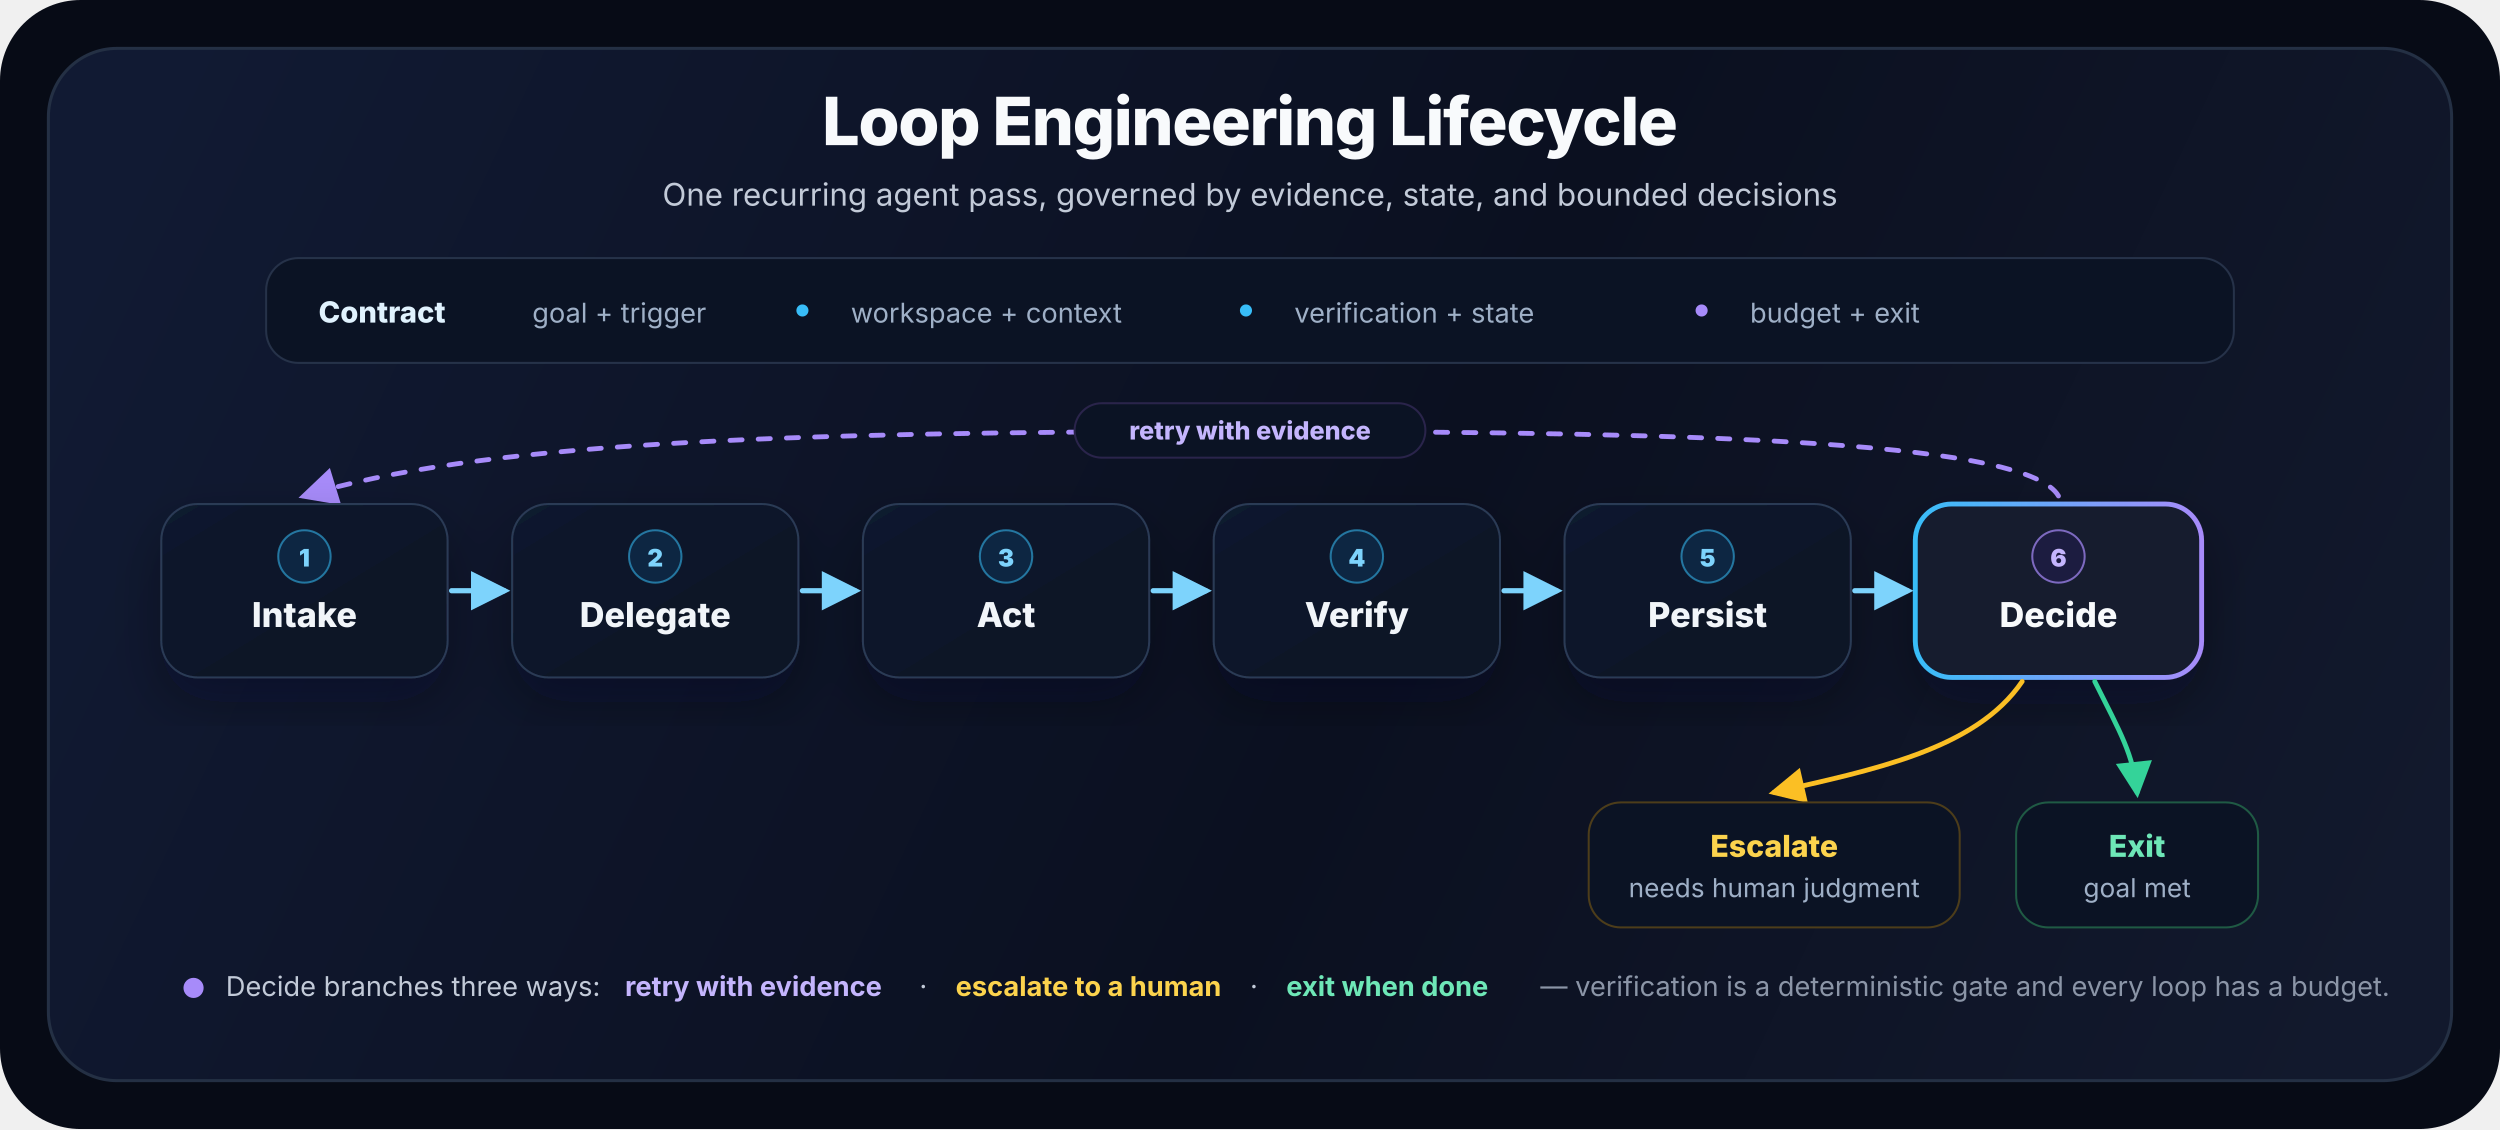
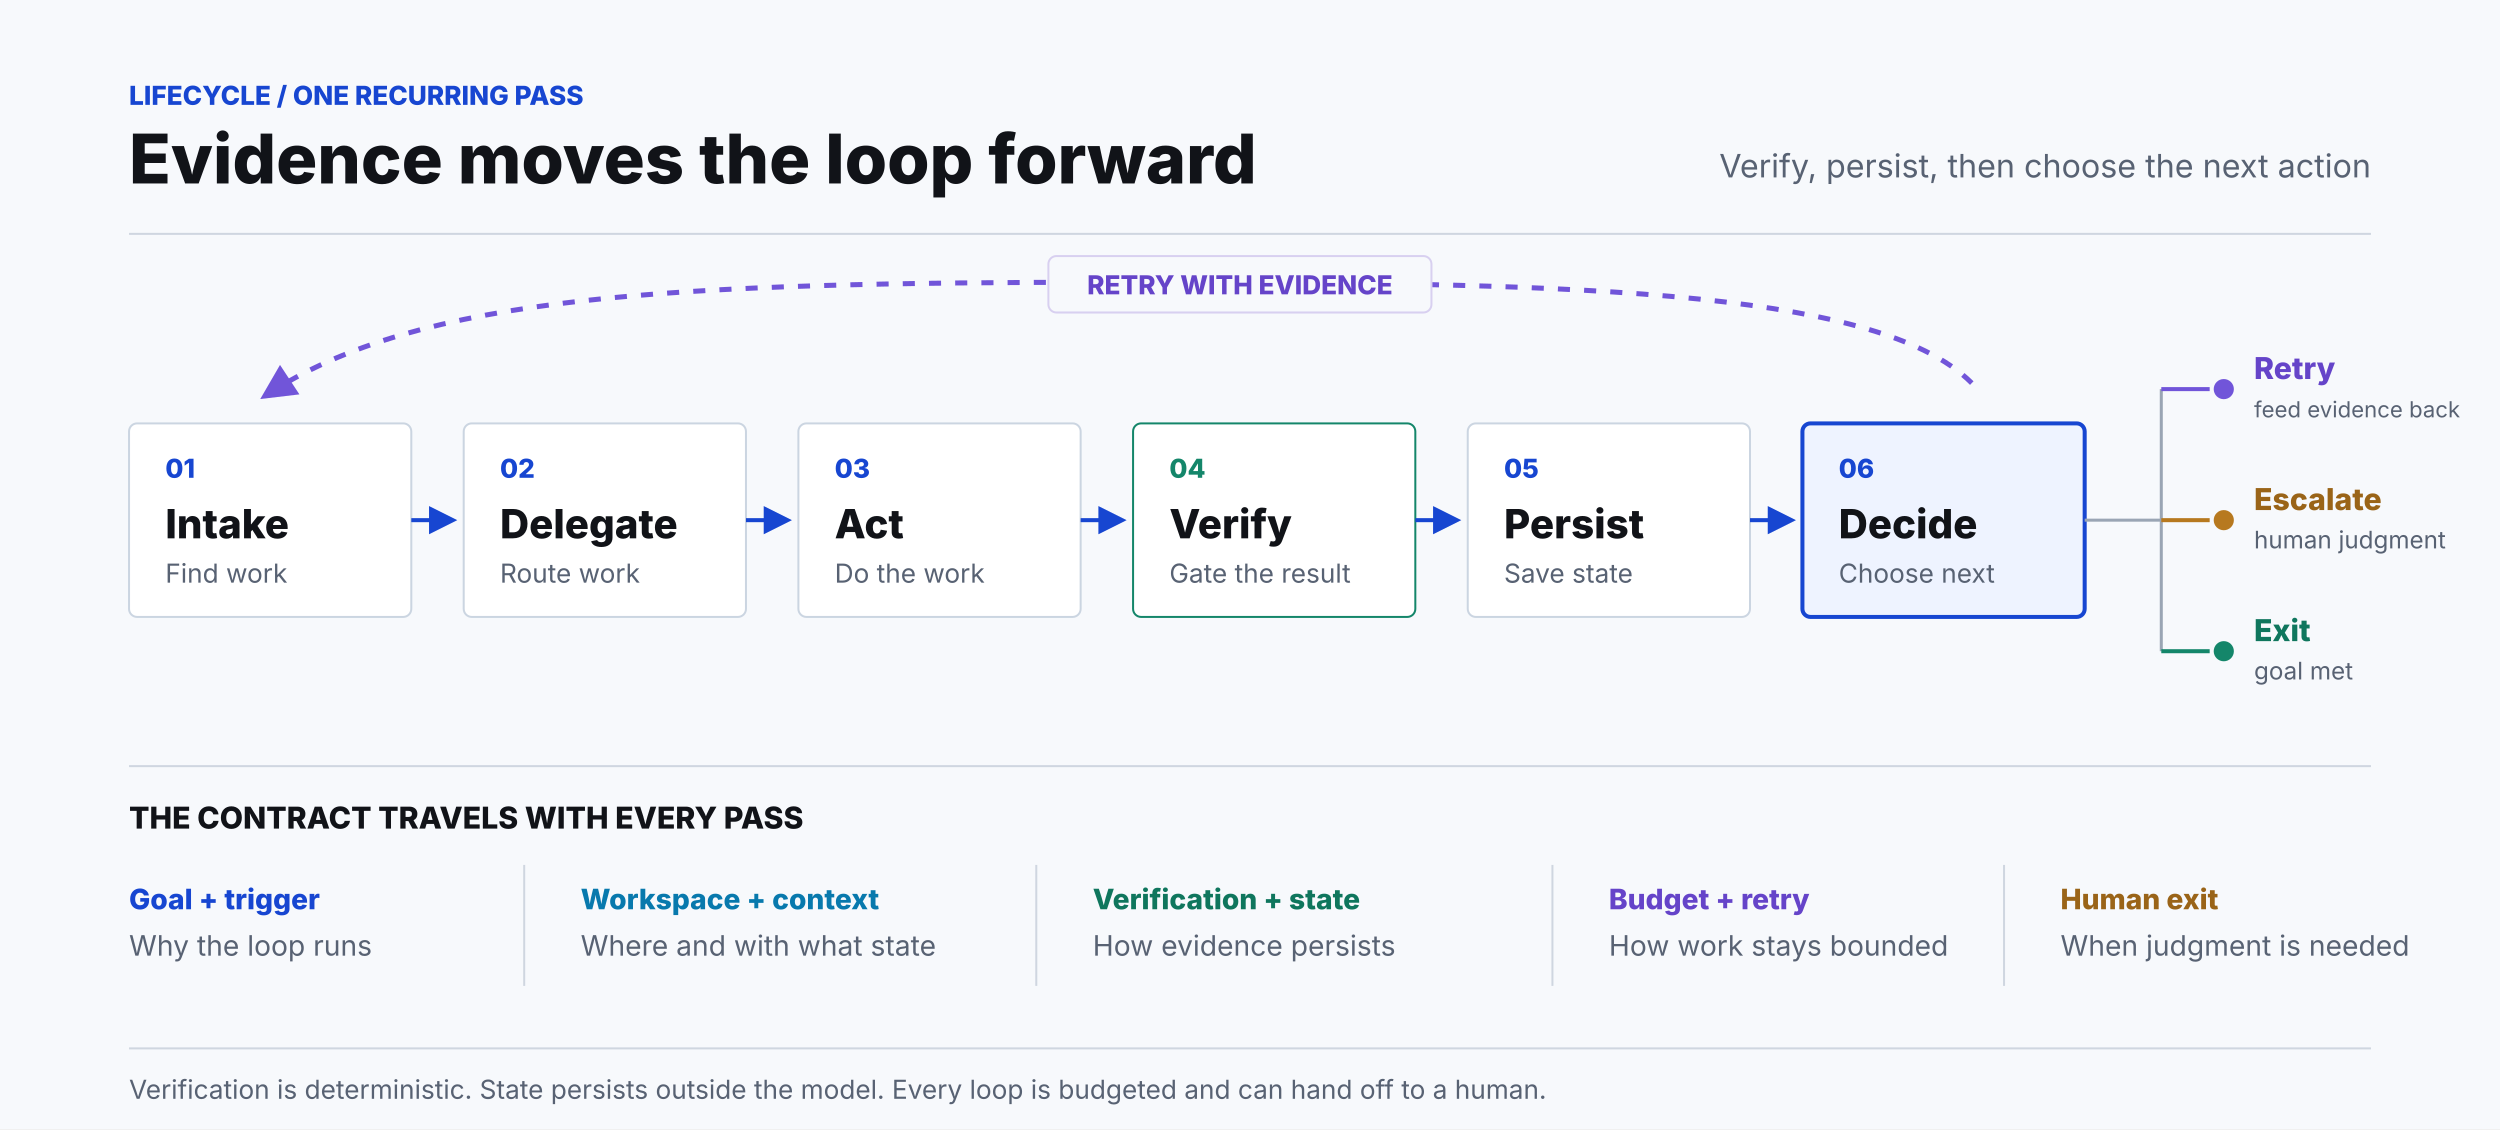
- <svg xmlns="http://www.w3.org/2000/svg" width="1240" height="560" viewBox="0 0 1240 560" role="img" aria-labelledby="title desc" font-family="Inter, ui-sans-serif, system-ui, -apple-system, Segoe UI, sans-serif">
+ <svg xmlns="http://www.w3.org/2000/svg" width="1240" height="560" viewBox="0 0 1240 560" role="img" aria-labelledby="title desc" font-family="Inter, Helvetica Neue, Arial, sans-serif">
  <defs>
-     <linearGradient id="panel" x1="86" y1="28" x2="1154" y2="532" gradientUnits="userSpaceOnUse">
-       <stop offset="0" stop-color="#111a33" />
-       <stop offset="0.56" stop-color="#0b1020" />
-       <stop offset="1" stop-color="#12192d" />
-     </linearGradient>
-     <linearGradient id="accent" x1="0" y1="0" x2="1" y2="0">
-       <stop offset="0" stop-color="#38bdf8" />
-       <stop offset="1" stop-color="#a78bfa" />
-     </linearGradient>
-     <linearGradient id="node" x1="0" y1="0" x2="1" y2="1">
-       <stop offset="0" stop-color="#0f1a2e" />
-       <stop offset="1" stop-color="#0b1324" />
-     </linearGradient>
-     <filter id="cardShadow" x="-18%" y="-28%" width="136%" height="156%" color-interpolation-filters="sRGB">
-       <feDropShadow dx="0" dy="12" stdDeviation="13" flood-color="#020617" flood-opacity="0.30" />
-     </filter>
-     <marker id="arrowCyan" viewBox="0 0 10 10" refX="8.4" refY="5" markerWidth="7.5" markerHeight="7.5" orient="auto">
-       <path d="M0 0L10 5L0 10Z" fill="#7dd3fc" />
+     <marker id="arrow-blue" viewBox="0 0 10 10" refX="8" refY="5" markerWidth="7" markerHeight="7" orient="auto">
+       <path d="M0 0L10 5L0 10Z" fill="#1746d1" />
    </marker>
-     <marker id="arrowGreen" viewBox="0 0 10 10" refX="8.4" refY="5" markerWidth="7.5" markerHeight="7.5" orient="auto">
-       <path d="M0 0L10 5L0 10Z" fill="#34d399" />
-     </marker>
-     <marker id="arrowAmber" viewBox="0 0 10 10" refX="8.4" refY="5" markerWidth="7.5" markerHeight="7.5" orient="auto">
-       <path d="M0 0L10 5L0 10Z" fill="#fbbf24" />
-     </marker>
-     <marker id="arrowViolet" viewBox="0 0 10 10" refX="8.4" refY="5" markerWidth="8" markerHeight="8" orient="auto">
-       <path d="M0 0L10 5L0 10Z" fill="#a78bfa" />
+     <marker id="arrow-violet" viewBox="0 0 10 10" refX="8" refY="5" markerWidth="7" markerHeight="7" orient="auto">
+       <path d="M0 0L10 5L0 10Z" fill="#7155d9" />
    </marker>
  </defs>
-   <rect width="1240" height="560" rx="40" fill="#070b16" />
-   <rect x="24" y="24" width="1192" height="512" rx="34" fill="url(#panel)" stroke="#243044" stroke-width="1.5" />
-   <text x="620" y="72" text-anchor="middle" fill="#f8fafc" font-size="33" font-weight="800" letter-spacing="-0.02em">Loop Engineering Lifecycle</text>
-   <text x="620" y="102" text-anchor="middle" fill="#c2cad8" font-size="15.5">One recurring agent pass, governed by evidence, state, and bounded decisions</text>
-   <g transform="translate(132 128)">
-     <rect x="0" y="0" width="976" height="52" rx="16" fill="#0b1324" stroke="#263249" />
-     <text x="26" y="32" fill="#e0f2fe" font-size="14.5" font-weight="800">Contract</text>
-     <text x="132" y="32" fill="#9fb0c7" font-size="13.5">goal + trigger</text>
-     <circle cx="266" cy="26" r="3" fill="#38bdf8" />
-     <text x="290" y="32" fill="#9fb0c7" font-size="13.5">workspace + context</text>
-     <circle cx="486" cy="26" r="3" fill="#38bdf8" />
-     <text x="510" y="32" fill="#9fb0c7" font-size="13.5">verification + state</text>
-     <circle cx="712" cy="26" r="3" fill="#a78bfa" />
-     <text x="736" y="32" fill="#9fb0c7" font-size="13.5">budget + exit</text>
-   </g>
-   <path d="M1021 246 C1006 220 858 214 620 214 C382 214 236 220 151 246" fill="none" stroke="#a78bfa" stroke-width="2.4" stroke-linecap="round" stroke-dasharray="6 8" marker-end="url(#arrowViolet)" />
-   <rect x="533" y="200" width="174" height="27" rx="13.5" fill="#0b1324" stroke="#2a244b" />
-   <text x="620" y="218" text-anchor="middle" fill="#c4b5fd" font-size="12.5" font-weight="800">retry with evidence</text>
-   <g filter="url(#cardShadow)">
-     <g transform="translate(80 250)">
-       <rect width="142" height="86" rx="18" fill="url(#node)" stroke="#2c3a55" />
-       <circle cx="71" cy="26" r="13" fill="#0f2742" stroke="#38bdf8" stroke-opacity="0.55" />
-       <text x="71" y="31" text-anchor="middle" fill="#7dd3fc" font-size="12" font-weight="850">1</text>
-       <text x="71" y="61" text-anchor="middle" fill="#f1f5f9" font-size="17" font-weight="780">Intake</text>
+   <rect width="1240" height="560" fill="#f7f9fc" />
+   <text x="64" y="52" fill="#1746d1" font-size="13" font-weight="800">LIFECYCLE / ONE RECURRING PASS</text>
+   <text x="64" y="91" fill="#111318" font-size="34" font-weight="800">Evidence moves the loop forward</text>
+   <text x="1176" y="88" text-anchor="end" fill="#586273" font-size="16">Verify, persist, then choose the next action</text>
+   <line x1="64" y1="116" x2="1176" y2="116" stroke="#cfd6e0" />
+   <path d="M978 190C930 142 770 140 552 140S208 146 132 196" fill="none" stroke="#7155d9" stroke-width="2.5" stroke-dasharray="6 7" marker-end="url(#arrow-violet)" />
+   <rect x="520" y="127" width="190" height="28" rx="4" fill="#f7f9fc" stroke="#d8d0f0" />
+   <text x="615" y="146" text-anchor="middle" fill="#6544c9" font-size="13" font-weight="800">RETRY WITH EVIDENCE</text>
+   <g>
+     <g transform="translate(64 210)">
+       <rect width="140" height="96" rx="4" fill="#ffffff" stroke="#cbd5e1" />
+       <text x="18" y="27" fill="#1746d1" font-size="13" font-weight="800">01</text>
+       <text x="18" y="57" fill="#111318" font-size="20" font-weight="800">Intake</text>
+       <text x="18" y="79" fill="#586273" font-size="13">Find work</text>
    </g>
-     <g transform="translate(254 250)">
-       <rect width="142" height="86" rx="18" fill="url(#node)" stroke="#2c3a55" />
-       <circle cx="71" cy="26" r="13" fill="#0f2742" stroke="#38bdf8" stroke-opacity="0.55" />
-       <text x="71" y="31" text-anchor="middle" fill="#7dd3fc" font-size="12" font-weight="850">2</text>
-       <text x="71" y="61" text-anchor="middle" fill="#f1f5f9" font-size="17" font-weight="780">Delegate</text>
+     <g transform="translate(230 210)">
+       <rect width="140" height="96" rx="4" fill="#ffffff" stroke="#cbd5e1" />
+       <text x="18" y="27" fill="#1746d1" font-size="13" font-weight="800">02</text>
+       <text x="18" y="57" fill="#111318" font-size="20" font-weight="800">Delegate</text>
+       <text x="18" y="79" fill="#586273" font-size="13">Route work</text>
    </g>
-     <g transform="translate(428 250)">
-       <rect width="142" height="86" rx="18" fill="url(#node)" stroke="#2c3a55" />
-       <circle cx="71" cy="26" r="13" fill="#0f2742" stroke="#38bdf8" stroke-opacity="0.55" />
-       <text x="71" y="31" text-anchor="middle" fill="#7dd3fc" font-size="12" font-weight="850">3</text>
-       <text x="71" y="61" text-anchor="middle" fill="#f1f5f9" font-size="17" font-weight="780">Act</text>
+     <g transform="translate(396 210)">
+       <rect width="140" height="96" rx="4" fill="#ffffff" stroke="#cbd5e1" />
+       <text x="18" y="27" fill="#1746d1" font-size="13" font-weight="800">03</text>
+       <text x="18" y="57" fill="#111318" font-size="20" font-weight="800">Act</text>
+       <text x="18" y="79" fill="#586273" font-size="13">Do the work</text>
    </g>
-     <g transform="translate(602 250)">
-       <rect width="142" height="86" rx="18" fill="url(#node)" stroke="#2c3a55" />
-       <circle cx="71" cy="26" r="13" fill="#0f2742" stroke="#38bdf8" stroke-opacity="0.55" />
-       <text x="71" y="31" text-anchor="middle" fill="#7dd3fc" font-size="12" font-weight="850">4</text>
-       <text x="71" y="61" text-anchor="middle" fill="#f1f5f9" font-size="17" font-weight="780">Verify</text>
+     <g transform="translate(562 210)">
+       <rect width="140" height="96" rx="4" fill="#ffffff" stroke="#14866a" />
+       <text x="18" y="27" fill="#14866a" font-size="13" font-weight="800">04</text>
+       <text x="18" y="57" fill="#111318" font-size="20" font-weight="800">Verify</text>
+       <text x="18" y="79" fill="#586273" font-size="13">Gate the result</text>
    </g>
-     <g transform="translate(776 250)">
-       <rect width="142" height="86" rx="18" fill="url(#node)" stroke="#2c3a55" />
-       <circle cx="71" cy="26" r="13" fill="#0f2742" stroke="#38bdf8" stroke-opacity="0.55" />
-       <text x="71" y="31" text-anchor="middle" fill="#7dd3fc" font-size="12" font-weight="850">5</text>
-       <text x="71" y="61" text-anchor="middle" fill="#f1f5f9" font-size="17" font-weight="780">Persist</text>
+     <g transform="translate(728 210)">
+       <rect width="140" height="96" rx="4" fill="#ffffff" stroke="#cbd5e1" />
+       <text x="18" y="27" fill="#1746d1" font-size="13" font-weight="800">05</text>
+       <text x="18" y="57" fill="#111318" font-size="20" font-weight="800">Persist</text>
+       <text x="18" y="79" fill="#586273" font-size="13">Save state</text>
    </g>
-     <g transform="translate(950 250)">
-       <rect width="142" height="86" rx="18" fill="#131a2e" stroke="url(#accent)" stroke-width="2.4" />
-       <circle cx="71" cy="26" r="13" fill="#1f1d3f" stroke="#a78bfa" stroke-opacity="0.7" />
-       <text x="71" y="31" text-anchor="middle" fill="#c4b5fd" font-size="12" font-weight="850">6</text>
-       <text x="71" y="61" text-anchor="middle" fill="#f8fafc" font-size="17" font-weight="820">Decide</text>
+     <g transform="translate(894 210)">
+       <rect width="140" height="96" rx="4" fill="#eef3ff" stroke="#1746d1" stroke-width="2" />
+       <text x="18" y="27" fill="#1746d1" font-size="13" font-weight="800">06</text>
+       <text x="18" y="57" fill="#111318" font-size="20" font-weight="800">Decide</text>
+       <text x="18" y="79" fill="#586273" font-size="13">Choose next</text>
    </g>
  </g>
-   <g stroke="#7dd3fc" stroke-width="2.6" stroke-linecap="round">
-     <line x1="224" y1="293" x2="250" y2="293" marker-end="url(#arrowCyan)" />
-     <line x1="398" y1="293" x2="424" y2="293" marker-end="url(#arrowCyan)" />
-     <line x1="572" y1="293" x2="598" y2="293" marker-end="url(#arrowCyan)" />
-     <line x1="746" y1="293" x2="772" y2="293" marker-end="url(#arrowCyan)" />
-     <line x1="920" y1="293" x2="946" y2="293" marker-end="url(#arrowCyan)" />
+   <g fill="none" stroke="#1746d1" stroke-width="2" marker-end="url(#arrow-blue)">
+     <line x1="204" y1="258" x2="224" y2="258" />
+     <line x1="370" y1="258" x2="390" y2="258" />
+     <line x1="536" y1="258" x2="556" y2="258" />
+     <line x1="702" y1="258" x2="722" y2="258" />
+     <line x1="868" y1="258" x2="888" y2="258" />
  </g>
-   <path d="M1003 338 C980 372 928 382 880 393" fill="none" stroke="#fbbf24" stroke-width="2.4" stroke-linecap="round" marker-end="url(#arrowAmber)" />
-   <path d="M1039 338 C1052 364 1058 374 1060 393" fill="none" stroke="#34d399" stroke-width="2.4" stroke-linecap="round" marker-end="url(#arrowGreen)" />
-   <g transform="translate(788 398)">
-     <rect width="184" height="62" rx="16" fill="#0b1324" stroke="#4d3d1a" />
-     <text x="92" y="27" text-anchor="middle" fill="#fcd34d" font-size="15" font-weight="820">Escalate</text>
-     <text x="92" y="47" text-anchor="middle" fill="#9fb0c7" font-size="13">needs human judgment</text>
+   <path d="M1034 258H1072V193M1072 258V323" fill="none" stroke="#9aa5b4" stroke-width="1.5" />
+   <line x1="1072" y1="193" x2="1096" y2="193" stroke="#7155d9" stroke-width="2" />
+   <circle cx="1103" cy="193" r="5" fill="#7155d9" />
+   <text x="1118" y="188" fill="#6544c9" font-size="15" font-weight="800">Retry</text>
+   <text x="1118" y="207" fill="#586273" font-size="11">feed evidence back</text>
+   <line x1="1072" y1="258" x2="1096" y2="258" stroke="#b7791f" stroke-width="2" />
+   <circle cx="1103" cy="258" r="5" fill="#b7791f" />
+   <text x="1118" y="253" fill="#9a6418" font-size="15" font-weight="800">Escalate</text>
+   <text x="1118" y="272" fill="#586273" font-size="12">human judgment</text>
+   <line x1="1072" y1="323" x2="1096" y2="323" stroke="#14866a" stroke-width="2" />
+   <circle cx="1103" cy="323" r="5" fill="#14866a" />
+   <text x="1118" y="318" fill="#0f765d" font-size="15" font-weight="800">Exit</text>
+   <text x="1118" y="337" fill="#586273" font-size="12">goal met</text>
+   <line x1="64" y1="380" x2="1176" y2="380" stroke="#cfd6e0" />
+   <text x="64" y="411" fill="#111318" font-size="15" font-weight="800">THE CONTRACT TRAVELS WITH EVERY PASS</text>
+   <g font-size="14">
+     <text x="64" y="451" fill="#1746d1" font-weight="800">Goal + trigger</text>
+     <text x="64" y="474" fill="#586273">Why the loop runs</text>
+     <line x1="260" y1="429" x2="260" y2="489" stroke="#cfd6e0" />
+     <text x="288" y="451" fill="#0879ad" font-weight="800">Workspace + context</text>
+     <text x="288" y="474" fill="#586273">Where and with what state</text>
+     <line x1="514" y1="429" x2="514" y2="489" stroke="#cfd6e0" />
+     <text x="542" y="451" fill="#0f765d" font-weight="800">Verification + state</text>
+     <text x="542" y="474" fill="#586273">How evidence persists</text>
+     <line x1="770" y1="429" x2="770" y2="489" stroke="#cfd6e0" />
+     <text x="798" y="451" fill="#6544c9" font-weight="800">Budget + retry</text>
+     <text x="798" y="474" fill="#586273">How work stays bounded</text>
+     <line x1="994" y1="429" x2="994" y2="489" stroke="#cfd6e0" />
+     <text x="1022" y="451" fill="#9a6418" font-weight="800">Human exit</text>
+     <text x="1022" y="474" fill="#586273">When judgment is needed</text>
  </g>
-   <g transform="translate(1000 398)">
-     <rect width="120" height="62" rx="16" fill="#0b1324" stroke="#1f5a44" />
-     <text x="60" y="27" text-anchor="middle" fill="#6ee7b7" font-size="15" font-weight="820">Exit</text>
-     <text x="60" y="47" text-anchor="middle" fill="#9fb0c7" font-size="13">goal met</text>
-   </g>
-   <g transform="translate(96 494)" font-size="13.5">
-     <circle cx="0" cy="-4" r="5" fill="#a78bfa" />
-     <text x="16" y="0" fill="#c2cad8">Decide branches three ways:</text>
-     <text x="214" y="0" fill="#c4b5fd" font-weight="700">retry with evidence</text>
-     <text x="360" y="0" fill="#c2cad8">·</text>
-     <text x="378" y="0" fill="#fcd34d" font-weight="700">escalate to a human</text>
-     <text x="524" y="0" fill="#c2cad8">·</text>
-     <text x="542" y="0" fill="#6ee7b7" font-weight="700">exit when done</text>
-     <text x="668" y="0" fill="#8b95a7">— verification is a deterministic gate and every loop has a budget.</text>
-   </g>
+   <line x1="64" y1="520" x2="1176" y2="520" stroke="#cfd6e0" />
+   <text x="64" y="545" fill="#586273" font-size="13">Verification is deterministic. State persists outside the model. Every loop is budgeted and can hand off to a human.</text>
</svg>
